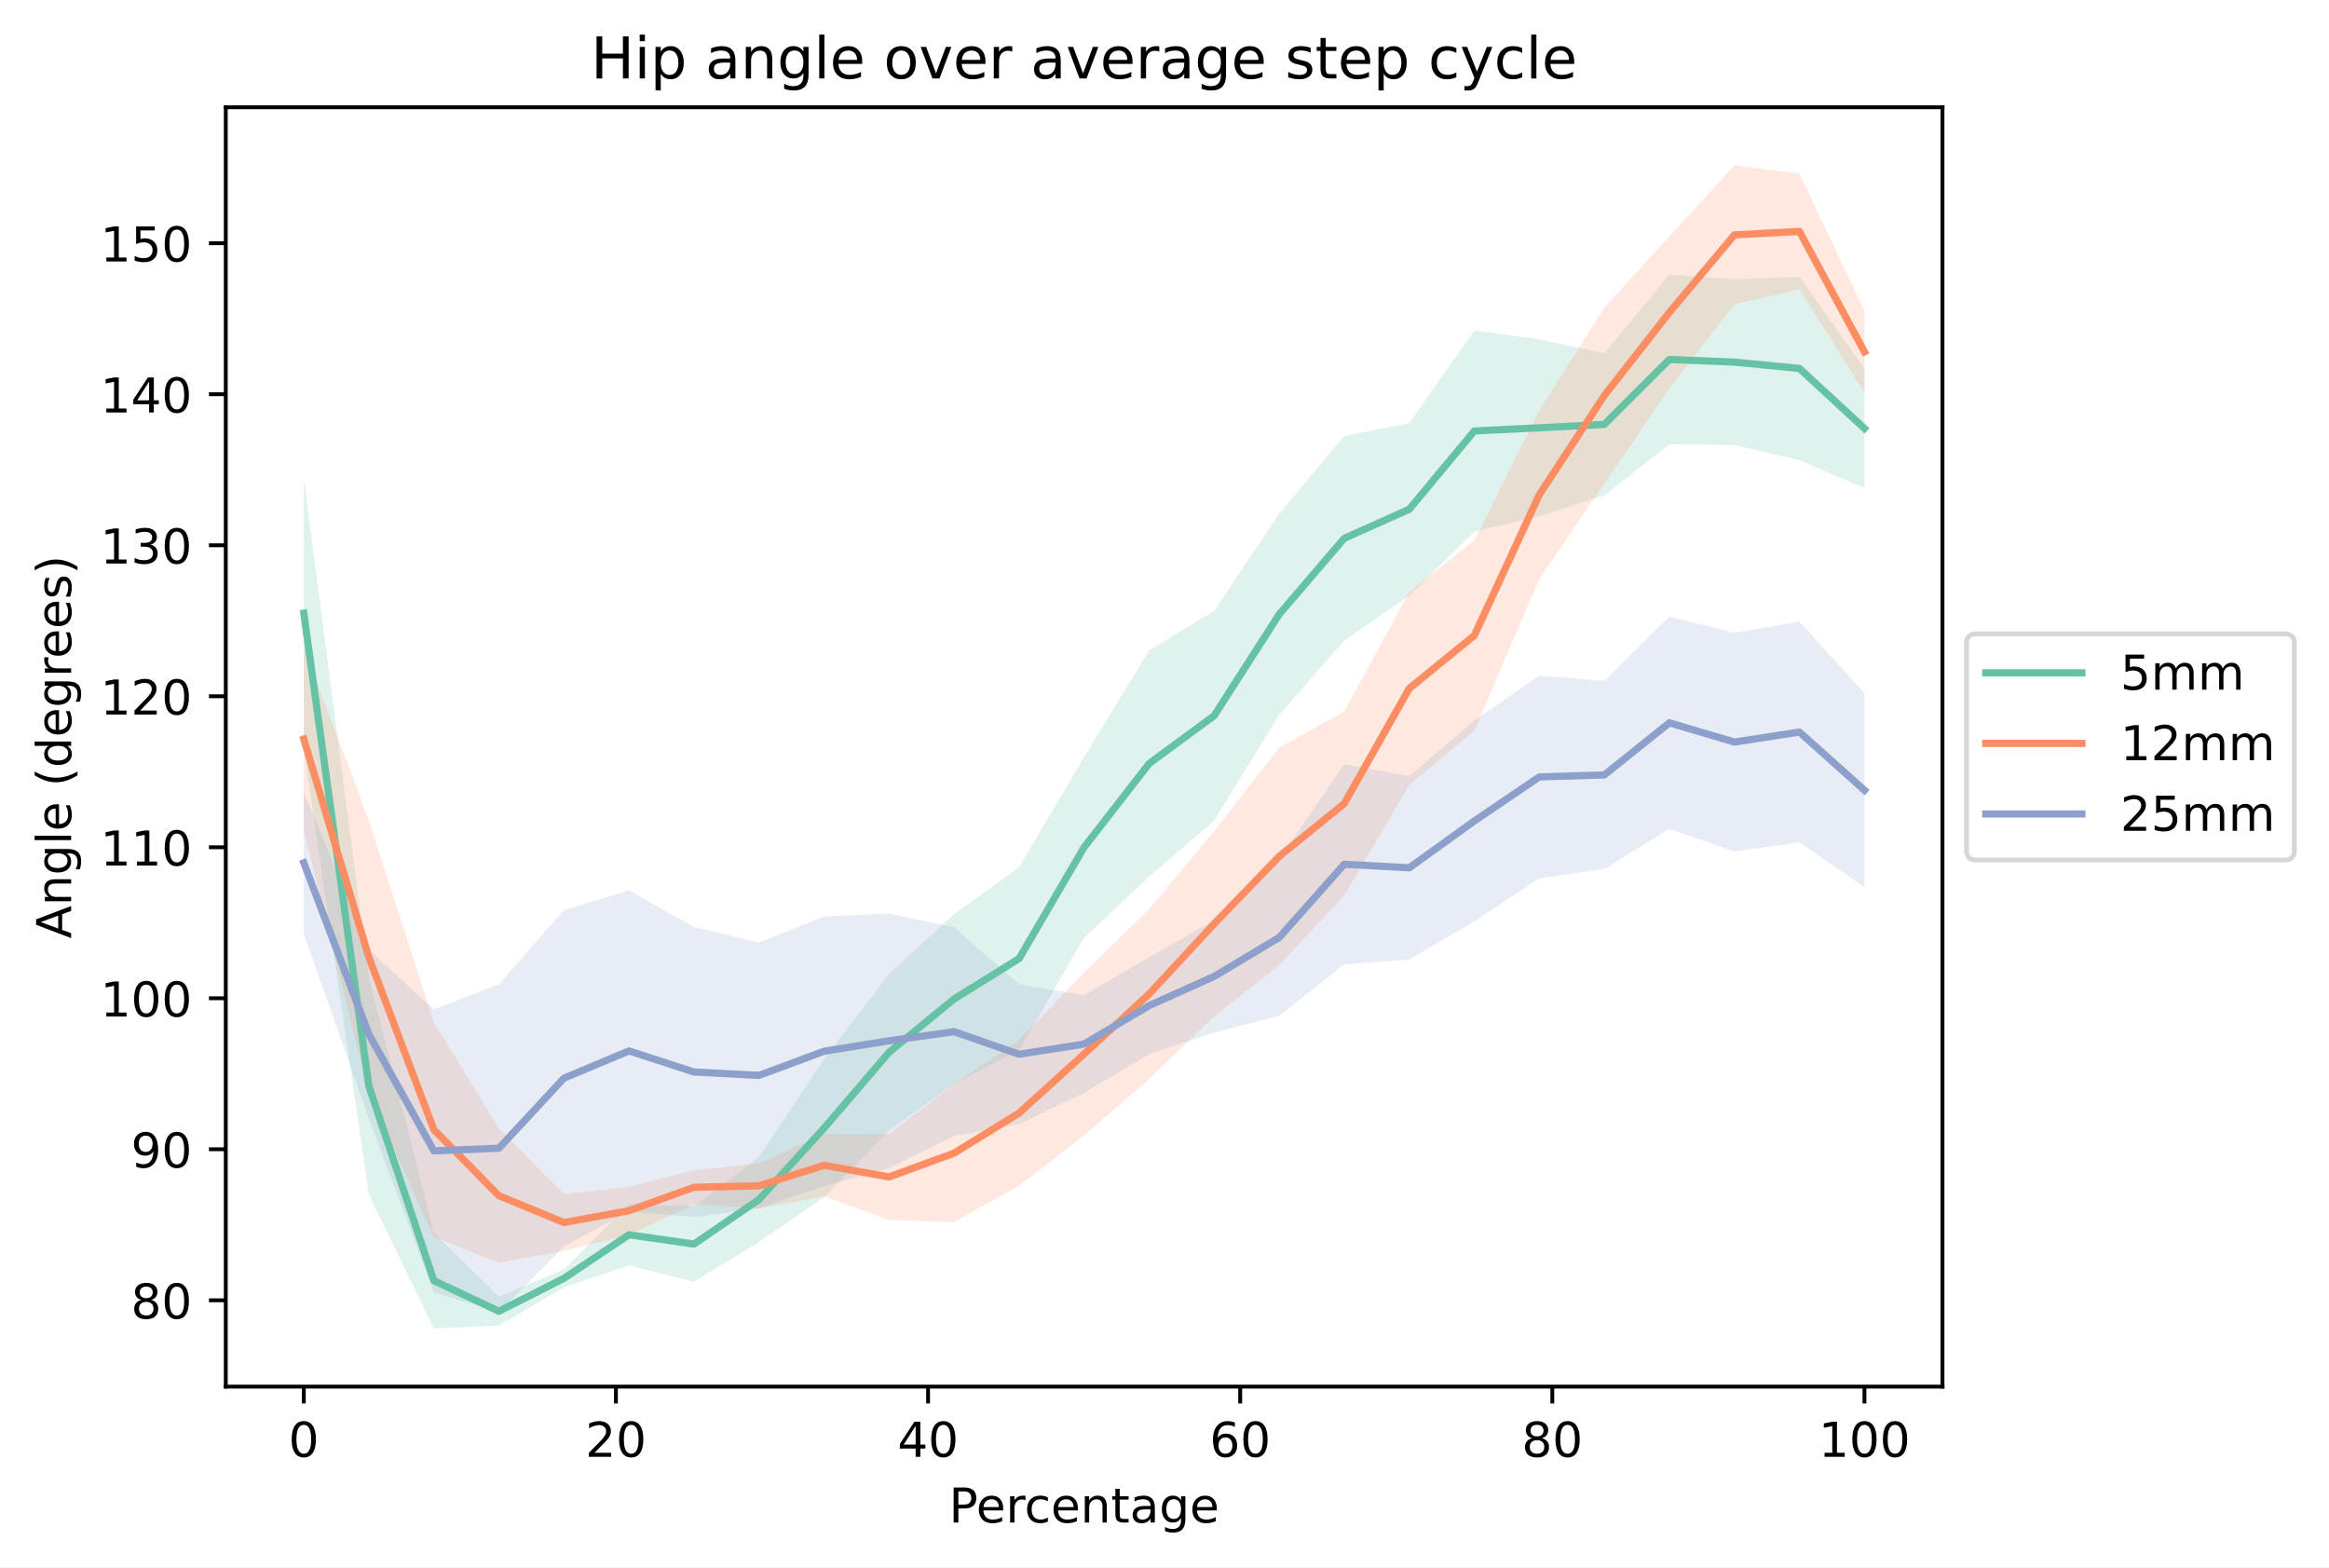
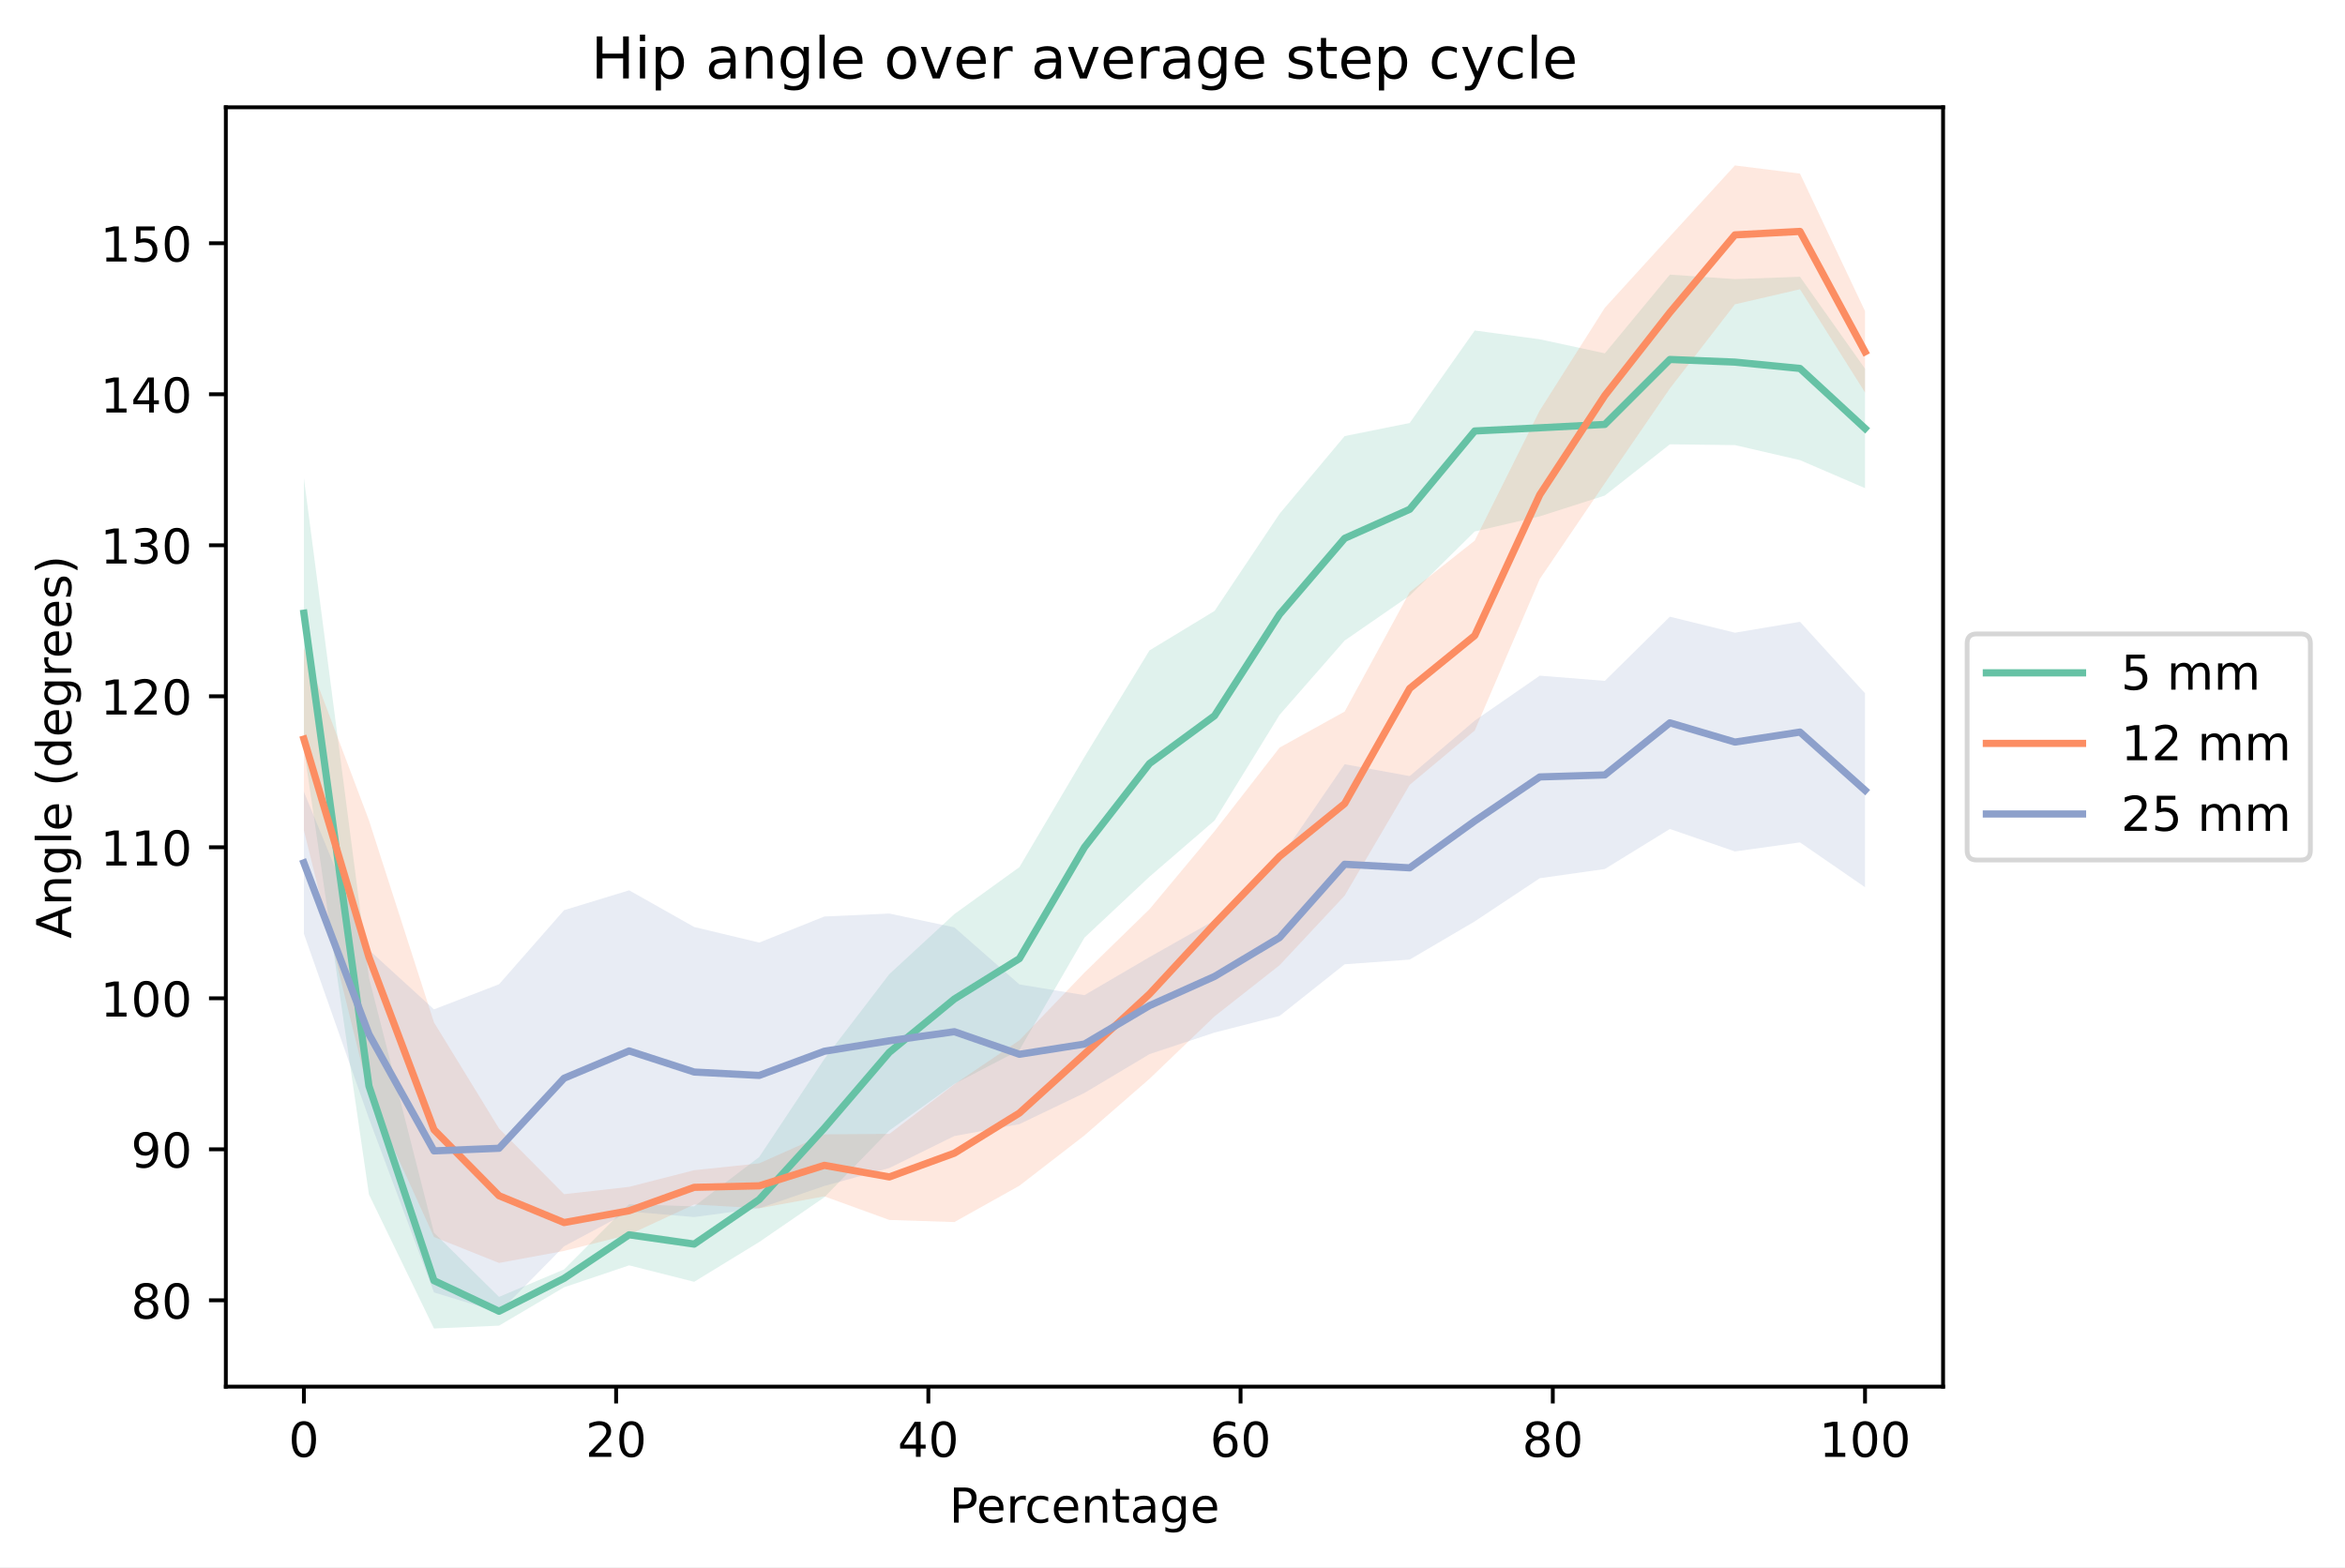
- <svg xmlns="http://www.w3.org/2000/svg" xmlns:xlink="http://www.w3.org/1999/xlink" width="484.492pt" height="325.986pt" viewBox="0 0 484.492 325.986" version="1.1">
+ <svg xmlns="http://www.w3.org/2000/svg" xmlns:xlink="http://www.w3.org/1999/xlink" width="487.67pt" height="325.986pt" viewBox="0 0 487.67 325.986" version="1.1">
  <defs>
    <style type="text/css">*{stroke-linejoin: round; stroke-linecap: butt}</style>
  </defs>
  <g id="figure_1">
    <g id="patch_1">
-       <path d="M 0 325.986  L 484.492 325.986  L 484.492 0  L 0 0  z " style="fill: #ffffff" />
+       <path d="M 0 325.986  L 487.67 325.986  L 487.67 0  L 0 0  z " style="fill: #ffffff" />
    </g>
    <g id="axes_1">
      <g id="patch_2">
        <path d="M 46.966 288.43  L 404.086 288.43  L 404.086 22.318  L 46.966 22.318  z " style="fill: #ffffff" />
      </g>
      <g id="FillBetweenPolyCollection_1">
-         <path d="M 63.198 99.421  L 63.198 155.676  L 76.726 248.444  L 90.253 276.334  L 103.78 275.742  L 117.307 267.766  L 130.835 263.202  L 144.362 266.622  L 157.889 258.345  L 171.417 249.048  L 184.944 235.157  L 198.471 225.46  L 211.998 218.426  L 225.526 195.038  L 239.053 182.361  L 252.58 170.672  L 266.107 148.689  L 279.635 133.24  L 293.162 123.895  L 306.689 110.551  L 320.217 107.398  L 333.744 103.074  L 347.271 92.418  L 360.798 92.585  L 374.326 95.709  L 387.853 101.537  L 387.853 76.696  L 387.853 76.696  L 374.326 57.571  L 360.798 58.057  L 347.271 57.124  L 333.744 73.494  L 320.217 70.575  L 306.689 68.743  L 293.162 87.981  L 279.635 90.713  L 266.107 106.857  L 252.58 127.076  L 239.053 135.287  L 225.526 157.446  L 211.998 180.369  L 198.471 190.136  L 184.944 202.626  L 171.417 220.294  L 157.889 240.663  L 144.362 250.935  L 130.835 250.489  L 117.307 264.046  L 103.78 269.758  L 90.253 256.423  L 76.726 203.333  L 63.198 99.421  z " clip-path="url(#pa1814b7a71)" style="fill: #66c2a5; fill-opacity: 0.2" />
+         <path d="M 63.198 99.421  L 63.198 155.676  L 76.726 248.444  L 90.253 276.334  L 103.78 275.742  L 117.307 267.766  L 130.835 263.202  L 144.362 266.622  L 157.889 258.345  L 171.417 249.048  L 184.944 235.157  L 198.471 225.46  L 211.998 218.426  L 225.526 195.038  L 239.053 182.361  L 252.58 170.672  L 266.107 148.689  L 279.635 133.24  L 293.162 123.895  L 306.689 110.551  L 320.217 107.398  L 333.744 103.074  L 347.271 92.418  L 360.798 92.585  L 374.326 95.709  L 387.853 101.537  L 387.853 76.696  L 387.853 76.696  L 374.326 57.571  L 360.798 58.057  L 347.271 57.124  L 333.744 73.494  L 320.217 70.575  L 306.689 68.743  L 293.162 87.981  L 279.635 90.713  L 266.107 106.857  L 252.58 127.076  L 239.053 135.287  L 225.526 157.446  L 211.998 180.369  L 198.471 190.136  L 184.944 202.626  L 171.417 220.294  L 157.889 240.663  L 144.362 250.935  L 130.835 250.489  L 117.307 264.046  L 103.78 269.758  L 90.253 256.423  L 76.726 203.333  L 63.198 99.421  z " clip-path="url(#pdae4125c49)" style="fill: #66c2a5; fill-opacity: 0.2" />
      </g>
      <g id="FillBetweenPolyCollection_2">
-         <path d="M 63.198 134.754  L 63.198 172.711  L 76.726 227.555  L 90.253 257.296  L 103.78 262.696  L 117.307 260.2  L 130.835 256.807  L 144.362 250.54  L 157.889 251.328  L 171.417 248.843  L 184.944 253.758  L 198.471 254.197  L 211.998 246.635  L 225.526 236.176  L 239.053 224.4  L 252.58 211.408  L 266.107 200.766  L 279.635 186.303  L 293.162 163.253  L 306.689 151.952  L 320.217 120.432  L 333.744 100.509  L 347.271 80.802  L 360.798 63.297  L 374.326 60.168  L 387.853 81.632  L 387.853 64.715  L 387.853 64.715  L 374.326 36.108  L 360.798 34.414  L 347.271 49.182  L 333.744 64.023  L 320.217 85.385  L 306.689 112.445  L 293.162 123.156  L 279.635 148.008  L 266.107 155.505  L 252.58 172.896  L 239.053 189.117  L 225.526 202.304  L 211.998 216.396  L 198.471 225.543  L 184.944 235.865  L 171.417 235.954  L 157.889 241.99  L 144.362 243.405  L 130.835 246.873  L 117.307 248.397  L 103.78 234.737  L 90.253 212.669  L 76.726 170.63  L 63.198 134.754  z " clip-path="url(#pa1814b7a71)" style="fill: #fc8d62; fill-opacity: 0.2" />
+         <path d="M 63.198 134.754  L 63.198 172.711  L 76.726 227.555  L 90.253 257.296  L 103.78 262.696  L 117.307 260.2  L 130.835 256.807  L 144.362 250.54  L 157.889 251.328  L 171.417 248.843  L 184.944 253.758  L 198.471 254.197  L 211.998 246.635  L 225.526 236.176  L 239.053 224.4  L 252.58 211.408  L 266.107 200.766  L 279.635 186.303  L 293.162 163.253  L 306.689 151.952  L 320.217 120.432  L 333.744 100.509  L 347.271 80.802  L 360.798 63.297  L 374.326 60.168  L 387.853 81.632  L 387.853 64.715  L 387.853 64.715  L 374.326 36.108  L 360.798 34.414  L 347.271 49.182  L 333.744 64.023  L 320.217 85.385  L 306.689 112.445  L 293.162 123.156  L 279.635 148.008  L 266.107 155.505  L 252.58 172.896  L 239.053 189.117  L 225.526 202.304  L 211.998 216.396  L 198.471 225.543  L 184.944 235.865  L 171.417 235.954  L 157.889 241.99  L 144.362 243.405  L 130.835 246.873  L 117.307 248.397  L 103.78 234.737  L 90.253 212.669  L 76.726 170.63  L 63.198 134.754  z " clip-path="url(#pdae4125c49)" style="fill: #fc8d62; fill-opacity: 0.2" />
      </g>
      <g id="FillBetweenPolyCollection_3">
-         <path d="M 63.198 164.705  L 63.198 194.234  L 76.726 232.653  L 90.253 268.832  L 103.78 272.963  L 117.307 259.235  L 130.835 252.004  L 144.362 253.154  L 157.889 251.329  L 171.417 246.695  L 184.944 242.953  L 198.471 236.298  L 211.998 233.825  L 225.526 227.338  L 239.053 219.265  L 252.58 214.777  L 266.107 211.32  L 279.635 200.576  L 293.162 199.597  L 306.689 191.655  L 320.217 182.674  L 333.744 180.758  L 347.271 172.432  L 360.798 177.107  L 374.326 175.222  L 387.853 184.546  L 387.853 144.203  L 387.853 144.203  L 374.326 129.333  L 360.798 131.606  L 347.271 128.276  L 333.744 141.626  L 320.217 140.542  L 306.689 149.897  L 293.162 161.433  L 279.635 158.965  L 266.107 178.706  L 252.58 191.43  L 239.053 199.081  L 225.526 207.002  L 211.998 204.771  L 198.471 192.9  L 184.944 190.022  L 171.417 190.643  L 157.889 196.059  L 144.362 192.821  L 130.835 185.192  L 117.307 189.322  L 103.78 204.734  L 90.253 209.954  L 76.726 197.604  L 63.198 164.705  z " clip-path="url(#pa1814b7a71)" style="fill: #8da0cb; fill-opacity: 0.2" />
+         <path d="M 63.198 164.705  L 63.198 194.234  L 76.726 232.653  L 90.253 268.832  L 103.78 272.963  L 117.307 259.235  L 130.835 252.004  L 144.362 253.154  L 157.889 251.329  L 171.417 246.695  L 184.944 242.953  L 198.471 236.298  L 211.998 233.825  L 225.526 227.338  L 239.053 219.265  L 252.58 214.777  L 266.107 211.32  L 279.635 200.576  L 293.162 199.597  L 306.689 191.655  L 320.217 182.674  L 333.744 180.758  L 347.271 172.432  L 360.798 177.107  L 374.326 175.222  L 387.853 184.546  L 387.853 144.203  L 387.853 144.203  L 374.326 129.333  L 360.798 131.606  L 347.271 128.276  L 333.744 141.626  L 320.217 140.542  L 306.689 149.897  L 293.162 161.433  L 279.635 158.965  L 266.107 178.706  L 252.58 191.43  L 239.053 199.081  L 225.526 207.002  L 211.998 204.771  L 198.471 192.9  L 184.944 190.022  L 171.417 190.643  L 157.889 196.059  L 144.362 192.821  L 130.835 185.192  L 117.307 189.322  L 103.78 204.734  L 90.253 209.954  L 76.726 197.604  L 63.198 164.705  z " clip-path="url(#pdae4125c49)" style="fill: #8da0cb; fill-opacity: 0.2" />
      </g>
      <g id="matplotlib.axis_1">
        <g id="xtick_1">
          <g id="line2d_1">
            <defs>
-               <path id="mfe87f7dca5" d="M 0 0  L 0 3.5  " style="stroke: #000000; stroke-width: 0.8" />
+               <path id="m19ced58f0c" d="M 0 0  L 0 3.5  " style="stroke: #000000; stroke-width: 0.8" />
            </defs>
            <g>
-               <use xlink:href="#mfe87f7dca5" x="63.198" y="288.43" style="stroke: #000000; stroke-width: 0.8" />
+               <use xlink:href="#m19ced58f0c" x="63.198" y="288.43" style="stroke: #000000; stroke-width: 0.8" />
            </g>
          </g>
          <g id="text_1">
            <g transform="translate(60.0171 303.0286) scale(0.1 -0.1)">
              <defs>
                <path id="DejaVuSans-30" d="M 2034 4250  Q 1547 4250 1301 3770  Q 1056 3291 1056 2328  Q 1056 1369 1301 889  Q 1547 409 2034 409  Q 2525 409 2770 889  Q 3016 1369 3016 2328  Q 3016 3291 2770 3770  Q 2525 4250 2034 4250  z M 2034 4750  Q 2819 4750 3233 4129  Q 3647 3509 3647 2328  Q 3647 1150 3233 529  Q 2819 -91 2034 -91  Q 1250 -91 836 529  Q 422 1150 422 2328  Q 422 3509 836 4129  Q 1250 4750 2034 4750  z " transform="scale(0.015625)" />
              </defs>
              <use xlink:href="#DejaVuSans-30" />
            </g>
          </g>
        </g>
        <g id="xtick_2">
          <g id="line2d_2">
            <g>
-               <use xlink:href="#mfe87f7dca5" x="128.129" y="288.43" style="stroke: #000000; stroke-width: 0.8" />
+               <use xlink:href="#m19ced58f0c" x="128.129" y="288.43" style="stroke: #000000; stroke-width: 0.8" />
            </g>
          </g>
          <g id="text_2">
            <g transform="translate(121.7668 303.0286) scale(0.1 -0.1)">
              <defs>
                <path id="DejaVuSans-32" d="M 1228 531  L 3431 531  L 3431 0  L 469 0  L 469 531  Q 828 903 1448 1529  Q 2069 2156 2228 2338  Q 2531 2678 2651 2914  Q 2772 3150 2772 3378  Q 2772 3750 2511 3984  Q 2250 4219 1831 4219  Q 1534 4219 1204 4116  Q 875 4013 500 3803  L 500 4441  Q 881 4594 1212 4672  Q 1544 4750 1819 4750  Q 2544 4750 2975 4387  Q 3406 4025 3406 3419  Q 3406 3131 3298 2873  Q 3191 2616 2906 2266  Q 2828 2175 2409 1742  Q 1991 1309 1228 531  z " transform="scale(0.015625)" />
              </defs>
              <use xlink:href="#DejaVuSans-32" />
              <use xlink:href="#DejaVuSans-30" transform="translate(63.62305 0)" />
            </g>
          </g>
        </g>
        <g id="xtick_3">
          <g id="line2d_3">
            <g>
-               <use xlink:href="#mfe87f7dca5" x="193.06" y="288.43" style="stroke: #000000; stroke-width: 0.8" />
+               <use xlink:href="#m19ced58f0c" x="193.06" y="288.43" style="stroke: #000000; stroke-width: 0.8" />
            </g>
          </g>
          <g id="text_3">
            <g transform="translate(186.6977 303.0286) scale(0.1 -0.1)">
              <defs>
                <path id="DejaVuSans-34" d="M 2419 4116  L 825 1625  L 2419 1625  L 2419 4116  z M 2253 4666  L 3047 4666  L 3047 1625  L 3713 1625  L 3713 1100  L 3047 1100  L 3047 0  L 2419 0  L 2419 1100  L 313 1100  L 313 1709  L 2253 4666  z " transform="scale(0.015625)" />
              </defs>
              <use xlink:href="#DejaVuSans-34" />
              <use xlink:href="#DejaVuSans-30" transform="translate(63.62305 0)" />
            </g>
          </g>
        </g>
        <g id="xtick_4">
          <g id="line2d_4">
            <g>
-               <use xlink:href="#mfe87f7dca5" x="257.991" y="288.43" style="stroke: #000000; stroke-width: 0.8" />
+               <use xlink:href="#m19ced58f0c" x="257.991" y="288.43" style="stroke: #000000; stroke-width: 0.8" />
            </g>
          </g>
          <g id="text_4">
            <g transform="translate(251.6286 303.0286) scale(0.1 -0.1)">
              <defs>
                <path id="DejaVuSans-36" d="M 2113 2584  Q 1688 2584 1439 2293  Q 1191 2003 1191 1497  Q 1191 994 1439 701  Q 1688 409 2113 409  Q 2538 409 2786 701  Q 3034 994 3034 1497  Q 3034 2003 2786 2293  Q 2538 2584 2113 2584  z M 3366 4563  L 3366 3988  Q 3128 4100 2886 4159  Q 2644 4219 2406 4219  Q 1781 4219 1451 3797  Q 1122 3375 1075 2522  Q 1259 2794 1537 2939  Q 1816 3084 2150 3084  Q 2853 3084 3261 2657  Q 3669 2231 3669 1497  Q 3669 778 3244 343  Q 2819 -91 2113 -91  Q 1303 -91 875 529  Q 447 1150 447 2328  Q 447 3434 972 4092  Q 1497 4750 2381 4750  Q 2619 4750 2861 4703  Q 3103 4656 3366 4563  z " transform="scale(0.015625)" />
              </defs>
              <use xlink:href="#DejaVuSans-36" />
              <use xlink:href="#DejaVuSans-30" transform="translate(63.62305 0)" />
            </g>
          </g>
        </g>
        <g id="xtick_5">
          <g id="line2d_5">
            <g>
-               <use xlink:href="#mfe87f7dca5" x="322.922" y="288.43" style="stroke: #000000; stroke-width: 0.8" />
+               <use xlink:href="#m19ced58f0c" x="322.922" y="288.43" style="stroke: #000000; stroke-width: 0.8" />
            </g>
          </g>
          <g id="text_5">
            <g transform="translate(316.5595 303.0286) scale(0.1 -0.1)">
              <defs>
                <path id="DejaVuSans-38" d="M 2034 2216  Q 1584 2216 1326 1975  Q 1069 1734 1069 1313  Q 1069 891 1326 650  Q 1584 409 2034 409  Q 2484 409 2743 651  Q 3003 894 3003 1313  Q 3003 1734 2745 1975  Q 2488 2216 2034 2216  z M 1403 2484  Q 997 2584 770 2862  Q 544 3141 544 3541  Q 544 4100 942 4425  Q 1341 4750 2034 4750  Q 2731 4750 3128 4425  Q 3525 4100 3525 3541  Q 3525 3141 3298 2862  Q 3072 2584 2669 2484  Q 3125 2378 3379 2068  Q 3634 1759 3634 1313  Q 3634 634 3220 271  Q 2806 -91 2034 -91  Q 1263 -91 848 271  Q 434 634 434 1313  Q 434 1759 690 2068  Q 947 2378 1403 2484  z M 1172 3481  Q 1172 3119 1398 2916  Q 1625 2713 2034 2713  Q 2441 2713 2670 2916  Q 2900 3119 2900 3481  Q 2900 3844 2670 4047  Q 2441 4250 2034 4250  Q 1625 4250 1398 4047  Q 1172 3844 1172 3481  z " transform="scale(0.015625)" />
              </defs>
              <use xlink:href="#DejaVuSans-38" />
              <use xlink:href="#DejaVuSans-30" transform="translate(63.62305 0)" />
            </g>
          </g>
        </g>
        <g id="xtick_6">
          <g id="line2d_6">
            <g>
-               <use xlink:href="#mfe87f7dca5" x="387.853" y="288.43" style="stroke: #000000; stroke-width: 0.8" />
+               <use xlink:href="#m19ced58f0c" x="387.853" y="288.43" style="stroke: #000000; stroke-width: 0.8" />
            </g>
          </g>
          <g id="text_6">
            <g transform="translate(378.3091 303.0286) scale(0.1 -0.1)">
              <defs>
                <path id="DejaVuSans-31" d="M 794 531  L 1825 531  L 1825 4091  L 703 3866  L 703 4441  L 1819 4666  L 2450 4666  L 2450 531  L 3481 531  L 3481 0  L 794 0  L 794 531  z " transform="scale(0.015625)" />
              </defs>
              <use xlink:href="#DejaVuSans-31" />
              <use xlink:href="#DejaVuSans-30" transform="translate(63.62305 0)" />
              <use xlink:href="#DejaVuSans-30" transform="translate(127.2461 0)" />
            </g>
          </g>
        </g>
        <g id="text_7">
          <g transform="translate(197.403 316.7067) scale(0.1 -0.1)">
            <defs>
              <path id="DejaVuSans-50" d="M 1259 4147  L 1259 2394  L 2053 2394  Q 2494 2394 2734 2622  Q 2975 2850 2975 3272  Q 2975 3691 2734 3919  Q 2494 4147 2053 4147  L 1259 4147  z M 628 4666  L 2053 4666  Q 2838 4666 3239 4311  Q 3641 3956 3641 3272  Q 3641 2581 3239 2228  Q 2838 1875 2053 1875  L 1259 1875  L 1259 0  L 628 0  L 628 4666  z " transform="scale(0.015625)" />
              <path id="DejaVuSans-65" d="M 3597 1894  L 3597 1613  L 953 1613  Q 991 1019 1311 708  Q 1631 397 2203 397  Q 2534 397 2845 478  Q 3156 559 3463 722  L 3463 178  Q 3153 47 2828 -22  Q 2503 -91 2169 -91  Q 1331 -91 842 396  Q 353 884 353 1716  Q 353 2575 817 3079  Q 1281 3584 2069 3584  Q 2775 3584 3186 3129  Q 3597 2675 3597 1894  z M 3022 2063  Q 3016 2534 2758 2815  Q 2500 3097 2075 3097  Q 1594 3097 1305 2825  Q 1016 2553 972 2059  L 3022 2063  z " transform="scale(0.015625)" />
              <path id="DejaVuSans-72" d="M 2631 2963  Q 2534 3019 2420 3045  Q 2306 3072 2169 3072  Q 1681 3072 1420 2755  Q 1159 2438 1159 1844  L 1159 0  L 581 0  L 581 3500  L 1159 3500  L 1159 2956  Q 1341 3275 1631 3429  Q 1922 3584 2338 3584  Q 2397 3584 2469 3576  Q 2541 3569 2628 3553  L 2631 2963  z " transform="scale(0.015625)" />
              <path id="DejaVuSans-63" d="M 3122 3366  L 3122 2828  Q 2878 2963 2633 3030  Q 2388 3097 2138 3097  Q 1578 3097 1268 2742  Q 959 2388 959 1747  Q 959 1106 1268 751  Q 1578 397 2138 397  Q 2388 397 2633 464  Q 2878 531 3122 666  L 3122 134  Q 2881 22 2623 -34  Q 2366 -91 2075 -91  Q 1284 -91 818 406  Q 353 903 353 1747  Q 353 2603 823 3093  Q 1294 3584 2113 3584  Q 2378 3584 2631 3529  Q 2884 3475 3122 3366  z " transform="scale(0.015625)" />
              <path id="DejaVuSans-6e" d="M 3513 2113  L 3513 0  L 2938 0  L 2938 2094  Q 2938 2591 2744 2837  Q 2550 3084 2163 3084  Q 1697 3084 1428 2787  Q 1159 2491 1159 1978  L 1159 0  L 581 0  L 581 3500  L 1159 3500  L 1159 2956  Q 1366 3272 1645 3428  Q 1925 3584 2291 3584  Q 2894 3584 3203 3211  Q 3513 2838 3513 2113  z " transform="scale(0.015625)" />
              <path id="DejaVuSans-74" d="M 1172 4494  L 1172 3500  L 2356 3500  L 2356 3053  L 1172 3053  L 1172 1153  Q 1172 725 1289 603  Q 1406 481 1766 481  L 2356 481  L 2356 0  L 1766 0  Q 1100 0 847 248  Q 594 497 594 1153  L 594 3053  L 172 3053  L 172 3500  L 594 3500  L 594 4494  L 1172 4494  z " transform="scale(0.015625)" />
              <path id="DejaVuSans-61" d="M 2194 1759  Q 1497 1759 1228 1600  Q 959 1441 959 1056  Q 959 750 1161 570  Q 1363 391 1709 391  Q 2188 391 2477 730  Q 2766 1069 2766 1631  L 2766 1759  L 2194 1759  z M 3341 1997  L 3341 0  L 2766 0  L 2766 531  Q 2569 213 2275 61  Q 1981 -91 1556 -91  Q 1019 -91 701 211  Q 384 513 384 1019  Q 384 1609 779 1909  Q 1175 2209 1959 2209  L 2766 2209  L 2766 2266  Q 2766 2663 2505 2880  Q 2244 3097 1772 3097  Q 1472 3097 1187 3025  Q 903 2953 641 2809  L 641 3341  Q 956 3463 1253 3523  Q 1550 3584 1831 3584  Q 2591 3584 2966 3190  Q 3341 2797 3341 1997  z " transform="scale(0.015625)" />
              <path id="DejaVuSans-67" d="M 2906 1791  Q 2906 2416 2648 2759  Q 2391 3103 1925 3103  Q 1463 3103 1205 2759  Q 947 2416 947 1791  Q 947 1169 1205 825  Q 1463 481 1925 481  Q 2391 481 2648 825  Q 2906 1169 2906 1791  z M 3481 434  Q 3481 -459 3084 -895  Q 2688 -1331 1869 -1331  Q 1566 -1331 1297 -1286  Q 1028 -1241 775 -1147  L 775 -588  Q 1028 -725 1275 -790  Q 1522 -856 1778 -856  Q 2344 -856 2625 -561  Q 2906 -266 2906 331  L 2906 616  Q 2728 306 2450 153  Q 2172 0 1784 0  Q 1141 0 747 490  Q 353 981 353 1791  Q 353 2603 747 3093  Q 1141 3584 1784 3584  Q 2172 3584 2450 3431  Q 2728 3278 2906 2969  L 2906 3500  L 3481 3500  L 3481 434  z " transform="scale(0.015625)" />
            </defs>
            <use xlink:href="#DejaVuSans-50" />
            <use xlink:href="#DejaVuSans-65" transform="translate(56.67773 0)" />
            <use xlink:href="#DejaVuSans-72" transform="translate(118.2012 0)" />
            <use xlink:href="#DejaVuSans-63" transform="translate(157.0645 0)" />
            <use xlink:href="#DejaVuSans-65" transform="translate(212.0449 0)" />
            <use xlink:href="#DejaVuSans-6e" transform="translate(273.5684 0)" />
            <use xlink:href="#DejaVuSans-74" transform="translate(336.9473 0)" />
            <use xlink:href="#DejaVuSans-61" transform="translate(376.1562 0)" />
            <use xlink:href="#DejaVuSans-67" transform="translate(437.4355 0)" />
            <use xlink:href="#DejaVuSans-65" transform="translate(500.9121 0)" />
          </g>
        </g>
      </g>
      <g id="matplotlib.axis_2">
        <g id="ytick_1">
          <g id="line2d_7">
            <defs>
-               <path id="m149a4b45eb" d="M 0 0  L -3.5 0  " style="stroke: #000000; stroke-width: 0.8" />
+               <path id="m15fb3ca1e0" d="M 0 0  L -3.5 0  " style="stroke: #000000; stroke-width: 0.8" />
            </defs>
            <g>
-               <use xlink:href="#m149a4b45eb" x="46.966" y="270.471" style="stroke: #000000; stroke-width: 0.8" />
+               <use xlink:href="#m15fb3ca1e0" x="46.966" y="270.471" style="stroke: #000000; stroke-width: 0.8" />
            </g>
          </g>
          <g id="text_8">
            <g transform="translate(27.24063 274.2702) scale(0.1 -0.1)">
              <use xlink:href="#DejaVuSans-38" />
              <use xlink:href="#DejaVuSans-30" transform="translate(63.62305 0)" />
            </g>
          </g>
        </g>
        <g id="ytick_2">
          <g id="line2d_8">
            <g>
-               <use xlink:href="#m149a4b45eb" x="46.966" y="239.06" style="stroke: #000000; stroke-width: 0.8" />
+               <use xlink:href="#m15fb3ca1e0" x="46.966" y="239.06" style="stroke: #000000; stroke-width: 0.8" />
            </g>
          </g>
          <g id="text_9">
            <g transform="translate(27.24063 242.8595) scale(0.1 -0.1)">
              <defs>
                <path id="DejaVuSans-39" d="M 703 97  L 703 672  Q 941 559 1184 500  Q 1428 441 1663 441  Q 2288 441 2617 861  Q 2947 1281 2994 2138  Q 2813 1869 2534 1725  Q 2256 1581 1919 1581  Q 1219 1581 811 2004  Q 403 2428 403 3163  Q 403 3881 828 4315  Q 1253 4750 1959 4750  Q 2769 4750 3195 4129  Q 3622 3509 3622 2328  Q 3622 1225 3098 567  Q 2575 -91 1691 -91  Q 1453 -91 1209 -44  Q 966 3 703 97  z M 1959 2075  Q 2384 2075 2632 2365  Q 2881 2656 2881 3163  Q 2881 3666 2632 3958  Q 2384 4250 1959 4250  Q 1534 4250 1286 3958  Q 1038 3666 1038 3163  Q 1038 2656 1286 2365  Q 1534 2075 1959 2075  z " transform="scale(0.015625)" />
              </defs>
              <use xlink:href="#DejaVuSans-39" />
              <use xlink:href="#DejaVuSans-30" transform="translate(63.62305 0)" />
            </g>
          </g>
        </g>
        <g id="ytick_3">
          <g id="line2d_9">
            <g>
-               <use xlink:href="#m149a4b45eb" x="46.966" y="207.65" style="stroke: #000000; stroke-width: 0.8" />
+               <use xlink:href="#m15fb3ca1e0" x="46.966" y="207.65" style="stroke: #000000; stroke-width: 0.8" />
            </g>
          </g>
          <g id="text_10">
            <g transform="translate(20.87813 211.4489) scale(0.1 -0.1)">
              <use xlink:href="#DejaVuSans-31" />
              <use xlink:href="#DejaVuSans-30" transform="translate(63.62305 0)" />
              <use xlink:href="#DejaVuSans-30" transform="translate(127.2461 0)" />
            </g>
          </g>
        </g>
        <g id="ytick_4">
          <g id="line2d_10">
            <g>
-               <use xlink:href="#m149a4b45eb" x="46.966" y="176.239" style="stroke: #000000; stroke-width: 0.8" />
+               <use xlink:href="#m15fb3ca1e0" x="46.966" y="176.239" style="stroke: #000000; stroke-width: 0.8" />
            </g>
          </g>
          <g id="text_11">
            <g transform="translate(20.87813 180.0382) scale(0.1 -0.1)">
              <use xlink:href="#DejaVuSans-31" />
              <use xlink:href="#DejaVuSans-31" transform="translate(63.62305 0)" />
              <use xlink:href="#DejaVuSans-30" transform="translate(127.2461 0)" />
            </g>
          </g>
        </g>
        <g id="ytick_5">
          <g id="line2d_11">
            <g>
-               <use xlink:href="#m149a4b45eb" x="46.966" y="144.828" style="stroke: #000000; stroke-width: 0.8" />
+               <use xlink:href="#m15fb3ca1e0" x="46.966" y="144.828" style="stroke: #000000; stroke-width: 0.8" />
            </g>
          </g>
          <g id="text_12">
            <g transform="translate(20.87813 148.6275) scale(0.1 -0.1)">
              <use xlink:href="#DejaVuSans-31" />
              <use xlink:href="#DejaVuSans-32" transform="translate(63.62305 0)" />
              <use xlink:href="#DejaVuSans-30" transform="translate(127.2461 0)" />
            </g>
          </g>
        </g>
        <g id="ytick_6">
          <g id="line2d_12">
            <g>
-               <use xlink:href="#m149a4b45eb" x="46.966" y="113.418" style="stroke: #000000; stroke-width: 0.8" />
+               <use xlink:href="#m15fb3ca1e0" x="46.966" y="113.418" style="stroke: #000000; stroke-width: 0.8" />
            </g>
          </g>
          <g id="text_13">
            <g transform="translate(20.87813 117.2169) scale(0.1 -0.1)">
              <defs>
                <path id="DejaVuSans-33" d="M 2597 2516  Q 3050 2419 3304 2112  Q 3559 1806 3559 1356  Q 3559 666 3084 287  Q 2609 -91 1734 -91  Q 1441 -91 1130 -33  Q 819 25 488 141  L 488 750  Q 750 597 1062 519  Q 1375 441 1716 441  Q 2309 441 2620 675  Q 2931 909 2931 1356  Q 2931 1769 2642 2001  Q 2353 2234 1838 2234  L 1294 2234  L 1294 2753  L 1863 2753  Q 2328 2753 2575 2939  Q 2822 3125 2822 3475  Q 2822 3834 2567 4026  Q 2313 4219 1838 4219  Q 1578 4219 1281 4162  Q 984 4106 628 3988  L 628 4550  Q 988 4650 1302 4700  Q 1616 4750 1894 4750  Q 2613 4750 3031 4423  Q 3450 4097 3450 3541  Q 3450 3153 3228 2886  Q 3006 2619 2597 2516  z " transform="scale(0.015625)" />
              </defs>
              <use xlink:href="#DejaVuSans-31" />
              <use xlink:href="#DejaVuSans-33" transform="translate(63.62305 0)" />
              <use xlink:href="#DejaVuSans-30" transform="translate(127.2461 0)" />
            </g>
          </g>
        </g>
        <g id="ytick_7">
          <g id="line2d_13">
            <g>
-               <use xlink:href="#m149a4b45eb" x="46.966" y="82.007" style="stroke: #000000; stroke-width: 0.8" />
+               <use xlink:href="#m15fb3ca1e0" x="46.966" y="82.007" style="stroke: #000000; stroke-width: 0.8" />
            </g>
          </g>
          <g id="text_14">
            <g transform="translate(20.87813 85.80619) scale(0.1 -0.1)">
              <use xlink:href="#DejaVuSans-31" />
              <use xlink:href="#DejaVuSans-34" transform="translate(63.62305 0)" />
              <use xlink:href="#DejaVuSans-30" transform="translate(127.2461 0)" />
            </g>
          </g>
        </g>
        <g id="ytick_8">
          <g id="line2d_14">
            <g>
-               <use xlink:href="#m149a4b45eb" x="46.966" y="50.596" style="stroke: #000000; stroke-width: 0.8" />
+               <use xlink:href="#m15fb3ca1e0" x="46.966" y="50.596" style="stroke: #000000; stroke-width: 0.8" />
            </g>
          </g>
          <g id="text_15">
            <g transform="translate(20.87813 54.39552) scale(0.1 -0.1)">
              <defs>
                <path id="DejaVuSans-35" d="M 691 4666  L 3169 4666  L 3169 4134  L 1269 4134  L 1269 2991  Q 1406 3038 1543 3061  Q 1681 3084 1819 3084  Q 2600 3084 3056 2656  Q 3513 2228 3513 1497  Q 3513 744 3044 326  Q 2575 -91 1722 -91  Q 1428 -91 1123 -41  Q 819 9 494 109  L 494 744  Q 775 591 1075 516  Q 1375 441 1709 441  Q 2250 441 2565 725  Q 2881 1009 2881 1497  Q 2881 1984 2565 2268  Q 2250 2553 1709 2553  Q 1456 2553 1204 2497  Q 953 2441 691 2322  L 691 4666  z " transform="scale(0.015625)" />
              </defs>
              <use xlink:href="#DejaVuSans-31" />
              <use xlink:href="#DejaVuSans-35" transform="translate(63.62305 0)" />
              <use xlink:href="#DejaVuSans-30" transform="translate(127.2461 0)" />
            </g>
          </g>
        </g>
        <g id="text_16">
          <g transform="translate(14.79844 195.2194) rotate(-90) scale(0.1 -0.1)">
            <defs>
              <path id="DejaVuSans-41" d="M 2188 4044  L 1331 1722  L 3047 1722  L 2188 4044  z M 1831 4666  L 2547 4666  L 4325 0  L 3669 0  L 3244 1197  L 1141 1197  L 716 0  L 50 0  L 1831 4666  z " transform="scale(0.015625)" />
              <path id="DejaVuSans-6c" d="M 603 4863  L 1178 4863  L 1178 0  L 603 0  L 603 4863  z " transform="scale(0.015625)" />
              <path id="DejaVuSans-20" transform="scale(0.015625)" />
              <path id="DejaVuSans-28" d="M 1984 4856  Q 1566 4138 1362 3434  Q 1159 2731 1159 2009  Q 1159 1288 1364 580  Q 1569 -128 1984 -844  L 1484 -844  Q 1016 -109 783 600  Q 550 1309 550 2009  Q 550 2706 781 3412  Q 1013 4119 1484 4856  L 1984 4856  z " transform="scale(0.015625)" />
              <path id="DejaVuSans-64" d="M 2906 2969  L 2906 4863  L 3481 4863  L 3481 0  L 2906 0  L 2906 525  Q 2725 213 2448 61  Q 2172 -91 1784 -91  Q 1150 -91 751 415  Q 353 922 353 1747  Q 353 2572 751 3078  Q 1150 3584 1784 3584  Q 2172 3584 2448 3432  Q 2725 3281 2906 2969  z M 947 1747  Q 947 1113 1208 752  Q 1469 391 1925 391  Q 2381 391 2643 752  Q 2906 1113 2906 1747  Q 2906 2381 2643 2742  Q 2381 3103 1925 3103  Q 1469 3103 1208 2742  Q 947 2381 947 1747  z " transform="scale(0.015625)" />
              <path id="DejaVuSans-73" d="M 2834 3397  L 2834 2853  Q 2591 2978 2328 3040  Q 2066 3103 1784 3103  Q 1356 3103 1142 2972  Q 928 2841 928 2578  Q 928 2378 1081 2264  Q 1234 2150 1697 2047  L 1894 2003  Q 2506 1872 2764 1633  Q 3022 1394 3022 966  Q 3022 478 2636 193  Q 2250 -91 1575 -91  Q 1294 -91 989 -36  Q 684 19 347 128  L 347 722  Q 666 556 975 473  Q 1284 391 1588 391  Q 1994 391 2212 530  Q 2431 669 2431 922  Q 2431 1156 2273 1281  Q 2116 1406 1581 1522  L 1381 1569  Q 847 1681 609 1914  Q 372 2147 372 2553  Q 372 3047 722 3315  Q 1072 3584 1716 3584  Q 2034 3584 2315 3537  Q 2597 3491 2834 3397  z " transform="scale(0.015625)" />
              <path id="DejaVuSans-29" d="M 513 4856  L 1013 4856  Q 1481 4119 1714 3412  Q 1947 2706 1947 2009  Q 1947 1309 1714 600  Q 1481 -109 1013 -844  L 513 -844  Q 928 -128 1133 580  Q 1338 1288 1338 2009  Q 1338 2731 1133 3434  Q 928 4138 513 4856  z " transform="scale(0.015625)" />
            </defs>
            <use xlink:href="#DejaVuSans-41" />
            <use xlink:href="#DejaVuSans-6e" transform="translate(68.4082 0)" />
            <use xlink:href="#DejaVuSans-67" transform="translate(131.7871 0)" />
            <use xlink:href="#DejaVuSans-6c" transform="translate(195.2637 0)" />
            <use xlink:href="#DejaVuSans-65" transform="translate(223.0469 0)" />
            <use xlink:href="#DejaVuSans-20" transform="translate(284.5703 0)" />
            <use xlink:href="#DejaVuSans-28" transform="translate(316.3574 0)" />
            <use xlink:href="#DejaVuSans-64" transform="translate(355.3711 0)" />
            <use xlink:href="#DejaVuSans-65" transform="translate(418.8477 0)" />
            <use xlink:href="#DejaVuSans-67" transform="translate(480.3711 0)" />
            <use xlink:href="#DejaVuSans-72" transform="translate(543.8477 0)" />
            <use xlink:href="#DejaVuSans-65" transform="translate(582.7109 0)" />
            <use xlink:href="#DejaVuSans-65" transform="translate(644.2344 0)" />
            <use xlink:href="#DejaVuSans-73" transform="translate(705.7578 0)" />
            <use xlink:href="#DejaVuSans-29" transform="translate(757.8574 0)" />
          </g>
        </g>
      </g>
      <g id="line2d_15">
-         <path d="M 63.198 127.549  L 76.726 225.888  L 90.253 266.378  L 103.78 272.75  L 117.307 265.906  L 130.835 256.845  L 144.362 258.779  L 157.889 249.504  L 171.417 234.671  L 184.944 218.892  L 198.471 207.798  L 211.998 199.397  L 225.526 176.242  L 239.053 158.824  L 252.58 148.874  L 266.107 127.773  L 279.635 111.976  L 293.162 105.938  L 306.689 89.647  L 320.217 88.986  L 333.744 88.284  L 347.271 74.771  L 360.798 75.321  L 374.326 76.64  L 387.853 89.117  " clip-path="url(#pa1814b7a71)" style="fill: none; stroke: #66c2a5; stroke-width: 1.5; stroke-linecap: square" />
+         <path d="M 63.198 127.549  L 76.726 225.888  L 90.253 266.378  L 103.78 272.75  L 117.307 265.906  L 130.835 256.845  L 144.362 258.779  L 157.889 249.504  L 171.417 234.671  L 184.944 218.892  L 198.471 207.798  L 211.998 199.397  L 225.526 176.242  L 239.053 158.824  L 252.58 148.874  L 266.107 127.773  L 279.635 111.976  L 293.162 105.938  L 306.689 89.647  L 320.217 88.986  L 333.744 88.284  L 347.271 74.771  L 360.798 75.321  L 374.326 76.64  L 387.853 89.117  " clip-path="url(#pdae4125c49)" style="fill: none; stroke: #66c2a5; stroke-width: 1.5; stroke-linecap: square" />
      </g>
      <g id="line2d_16">
-         <path d="M 63.198 153.732  L 76.726 199.092  L 90.253 234.982  L 103.78 248.716  L 117.307 254.299  L 130.835 251.84  L 144.362 246.973  L 157.889 246.659  L 171.417 242.398  L 184.944 244.811  L 198.471 239.87  L 211.998 231.516  L 225.526 219.24  L 239.053 206.758  L 252.58 192.152  L 266.107 178.136  L 279.635 167.156  L 293.162 143.205  L 306.689 132.198  L 320.217 102.908  L 333.744 82.266  L 347.271 64.992  L 360.798 48.856  L 374.326 48.138  L 387.853 73.174  " clip-path="url(#pa1814b7a71)" style="fill: none; stroke: #fc8d62; stroke-width: 1.5; stroke-linecap: square" />
+         <path d="M 63.198 153.732  L 76.726 199.092  L 90.253 234.982  L 103.78 248.716  L 117.307 254.299  L 130.835 251.84  L 144.362 246.973  L 157.889 246.659  L 171.417 242.398  L 184.944 244.811  L 198.471 239.87  L 211.998 231.516  L 225.526 219.24  L 239.053 206.758  L 252.58 192.152  L 266.107 178.136  L 279.635 167.156  L 293.162 143.205  L 306.689 132.198  L 320.217 102.908  L 333.744 82.266  L 347.271 64.992  L 360.798 48.856  L 374.326 48.138  L 387.853 73.174  " clip-path="url(#pdae4125c49)" style="fill: none; stroke: #fc8d62; stroke-width: 1.5; stroke-linecap: square" />
      </g>
      <g id="line2d_17">
-         <path d="M 63.198 179.469  L 76.726 215.129  L 90.253 239.393  L 103.78 238.849  L 117.307 224.278  L 130.835 218.598  L 144.362 222.988  L 157.889 223.694  L 171.417 218.669  L 184.944 216.488  L 198.471 214.599  L 211.998 219.298  L 225.526 217.17  L 239.053 209.173  L 252.58 203.103  L 266.107 195.013  L 279.635 179.771  L 293.162 180.515  L 306.689 170.776  L 320.217 161.608  L 333.744 161.192  L 347.271 150.354  L 360.798 154.357  L 374.326 152.277  L 387.853 164.375  " clip-path="url(#pa1814b7a71)" style="fill: none; stroke: #8da0cb; stroke-width: 1.5; stroke-linecap: square" />
+         <path d="M 63.198 179.469  L 76.726 215.129  L 90.253 239.393  L 103.78 238.849  L 117.307 224.278  L 130.835 218.598  L 144.362 222.988  L 157.889 223.694  L 171.417 218.669  L 184.944 216.488  L 198.471 214.599  L 211.998 219.298  L 225.526 217.17  L 239.053 209.173  L 252.58 203.103  L 266.107 195.013  L 279.635 179.771  L 293.162 180.515  L 306.689 170.776  L 320.217 161.608  L 333.744 161.192  L 347.271 150.354  L 360.798 154.357  L 374.326 152.277  L 387.853 164.375  " clip-path="url(#pdae4125c49)" style="fill: none; stroke: #8da0cb; stroke-width: 1.5; stroke-linecap: square" />
      </g>
      <g id="patch_3">
        <path d="M 46.966 288.43  L 46.966 22.318  " style="fill: none; stroke: #000000; stroke-width: 0.8; stroke-linejoin: miter; stroke-linecap: square" />
      </g>
      <g id="patch_4">
        <path d="M 404.086 288.43  L 404.086 22.318  " style="fill: none; stroke: #000000; stroke-width: 0.8; stroke-linejoin: miter; stroke-linecap: square" />
      </g>
      <g id="patch_5">
        <path d="M 46.966 288.43  L 404.086 288.43  " style="fill: none; stroke: #000000; stroke-width: 0.8; stroke-linejoin: miter; stroke-linecap: square" />
      </g>
      <g id="patch_6">
        <path d="M 46.966 22.318  L 404.086 22.318  " style="fill: none; stroke: #000000; stroke-width: 0.8; stroke-linejoin: miter; stroke-linecap: square" />
      </g>
      <g id="text_17">
        <g transform="translate(122.9237 16.31812) scale(0.12 -0.12)">
          <defs>
            <path id="DejaVuSans-48" d="M 628 4666  L 1259 4666  L 1259 2753  L 3553 2753  L 3553 4666  L 4184 4666  L 4184 0  L 3553 0  L 3553 2222  L 1259 2222  L 1259 0  L 628 0  L 628 4666  z " transform="scale(0.015625)" />
            <path id="DejaVuSans-69" d="M 603 3500  L 1178 3500  L 1178 0  L 603 0  L 603 3500  z M 603 4863  L 1178 4863  L 1178 4134  L 603 4134  L 603 4863  z " transform="scale(0.015625)" />
            <path id="DejaVuSans-70" d="M 1159 525  L 1159 -1331  L 581 -1331  L 581 3500  L 1159 3500  L 1159 2969  Q 1341 3281 1617 3432  Q 1894 3584 2278 3584  Q 2916 3584 3314 3078  Q 3713 2572 3713 1747  Q 3713 922 3314 415  Q 2916 -91 2278 -91  Q 1894 -91 1617 61  Q 1341 213 1159 525  z M 3116 1747  Q 3116 2381 2855 2742  Q 2594 3103 2138 3103  Q 1681 3103 1420 2742  Q 1159 2381 1159 1747  Q 1159 1113 1420 752  Q 1681 391 2138 391  Q 2594 391 2855 752  Q 3116 1113 3116 1747  z " transform="scale(0.015625)" />
            <path id="DejaVuSans-6f" d="M 1959 3097  Q 1497 3097 1228 2736  Q 959 2375 959 1747  Q 959 1119 1226 758  Q 1494 397 1959 397  Q 2419 397 2687 759  Q 2956 1122 2956 1747  Q 2956 2369 2687 2733  Q 2419 3097 1959 3097  z M 1959 3584  Q 2709 3584 3137 3096  Q 3566 2609 3566 1747  Q 3566 888 3137 398  Q 2709 -91 1959 -91  Q 1206 -91 779 398  Q 353 888 353 1747  Q 353 2609 779 3096  Q 1206 3584 1959 3584  z " transform="scale(0.015625)" />
            <path id="DejaVuSans-76" d="M 191 3500  L 800 3500  L 1894 563  L 2988 3500  L 3597 3500  L 2284 0  L 1503 0  L 191 3500  z " transform="scale(0.015625)" />
            <path id="DejaVuSans-79" d="M 2059 -325  Q 1816 -950 1584 -1140  Q 1353 -1331 966 -1331  L 506 -1331  L 506 -850  L 844 -850  Q 1081 -850 1212 -737  Q 1344 -625 1503 -206  L 1606 56  L 191 3500  L 800 3500  L 1894 763  L 2988 3500  L 3597 3500  L 2059 -325  z " transform="scale(0.015625)" />
          </defs>
          <use xlink:href="#DejaVuSans-48" />
          <use xlink:href="#DejaVuSans-69" transform="translate(75.19531 0)" />
          <use xlink:href="#DejaVuSans-70" transform="translate(102.9785 0)" />
          <use xlink:href="#DejaVuSans-20" transform="translate(166.4551 0)" />
          <use xlink:href="#DejaVuSans-61" transform="translate(198.2422 0)" />
          <use xlink:href="#DejaVuSans-6e" transform="translate(259.5215 0)" />
          <use xlink:href="#DejaVuSans-67" transform="translate(322.9004 0)" />
          <use xlink:href="#DejaVuSans-6c" transform="translate(386.377 0)" />
          <use xlink:href="#DejaVuSans-65" transform="translate(414.1602 0)" />
          <use xlink:href="#DejaVuSans-20" transform="translate(475.6836 0)" />
          <use xlink:href="#DejaVuSans-6f" transform="translate(507.4707 0)" />
          <use xlink:href="#DejaVuSans-76" transform="translate(568.6523 0)" />
          <use xlink:href="#DejaVuSans-65" transform="translate(627.832 0)" />
          <use xlink:href="#DejaVuSans-72" transform="translate(689.3555 0)" />
          <use xlink:href="#DejaVuSans-20" transform="translate(730.4688 0)" />
          <use xlink:href="#DejaVuSans-61" transform="translate(762.2559 0)" />
          <use xlink:href="#DejaVuSans-76" transform="translate(823.5352 0)" />
          <use xlink:href="#DejaVuSans-65" transform="translate(882.7148 0)" />
          <use xlink:href="#DejaVuSans-72" transform="translate(944.2383 0)" />
          <use xlink:href="#DejaVuSans-61" transform="translate(985.3516 0)" />
          <use xlink:href="#DejaVuSans-67" transform="translate(1046.631 0)" />
          <use xlink:href="#DejaVuSans-65" transform="translate(1110.107 0)" />
          <use xlink:href="#DejaVuSans-20" transform="translate(1171.631 0)" />
          <use xlink:href="#DejaVuSans-73" transform="translate(1203.418 0)" />
          <use xlink:href="#DejaVuSans-74" transform="translate(1255.518 0)" />
          <use xlink:href="#DejaVuSans-65" transform="translate(1294.727 0)" />
          <use xlink:href="#DejaVuSans-70" transform="translate(1356.25 0)" />
          <use xlink:href="#DejaVuSans-20" transform="translate(1419.727 0)" />
          <use xlink:href="#DejaVuSans-63" transform="translate(1451.514 0)" />
          <use xlink:href="#DejaVuSans-79" transform="translate(1506.494 0)" />
          <use xlink:href="#DejaVuSans-63" transform="translate(1565.674 0)" />
          <use xlink:href="#DejaVuSans-6c" transform="translate(1620.654 0)" />
          <use xlink:href="#DejaVuSans-65" transform="translate(1648.438 0)" />
        </g>
      </g>
      <g id="legend_1">
        <g id="patch_7">
-           <path d="M 411.086 178.891  L 475.292 178.891  Q 477.292 178.891 477.292 176.891  L 477.292 133.857  Q 477.292 131.857 475.292 131.857  L 411.086 131.857  Q 409.086 131.857 409.086 133.857  L 409.086 176.891  Q 409.086 178.891 411.086 178.891  z " style="fill: #ffffff; opacity: 0.8; stroke: #cccccc; stroke-linejoin: miter" />
+           <path d="M 411.086 178.891  L 478.47 178.891  Q 480.47 178.891 480.47 176.891  L 480.47 133.857  Q 480.47 131.857 478.47 131.857  L 411.086 131.857  Q 409.086 131.857 409.086 133.857  L 409.086 176.891  Q 409.086 178.891 411.086 178.891  z " style="fill: #ffffff; opacity: 0.8; stroke: #cccccc; stroke-linejoin: miter" />
        </g>
        <g id="line2d_18">
          <path d="M 413.086 139.955  L 423.086 139.955  L 433.086 139.955  " style="fill: none; stroke: #66c2a5; stroke-width: 1.5; stroke-linecap: square" />
        </g>
        <g id="text_18">
          <g transform="translate(441.0856 143.4554) scale(0.1 -0.1)">
            <defs>
              <path id="DejaVuSans-6d" d="M 3328 2828  Q 3544 3216 3844 3400  Q 4144 3584 4550 3584  Q 5097 3584 5394 3201  Q 5691 2819 5691 2113  L 5691 0  L 5113 0  L 5113 2094  Q 5113 2597 4934 2840  Q 4756 3084 4391 3084  Q 3944 3084 3684 2787  Q 3425 2491 3425 1978  L 3425 0  L 2847 0  L 2847 2094  Q 2847 2600 2669 2842  Q 2491 3084 2119 3084  Q 1678 3084 1418 2786  Q 1159 2488 1159 1978  L 1159 0  L 581 0  L 581 3500  L 1159 3500  L 1159 2956  Q 1356 3278 1631 3431  Q 1906 3584 2284 3584  Q 2666 3584 2933 3390  Q 3200 3197 3328 2828  z " transform="scale(0.015625)" />
            </defs>
            <use xlink:href="#DejaVuSans-35" />
-             <use xlink:href="#DejaVuSans-6d" transform="translate(63.62305 0)" />
-             <use xlink:href="#DejaVuSans-6d" transform="translate(161.0352 0)" />
+             <use xlink:href="#DejaVuSans-20" transform="translate(63.62305 0)" />
+             <use xlink:href="#DejaVuSans-6d" transform="translate(95.41016 0)" />
+             <use xlink:href="#DejaVuSans-6d" transform="translate(192.8223 0)" />
          </g>
        </g>
        <g id="line2d_19">
          <path d="M 413.086 154.633  L 423.086 154.633  L 433.086 154.633  " style="fill: none; stroke: #fc8d62; stroke-width: 1.5; stroke-linecap: square" />
        </g>
        <g id="text_19">
          <g transform="translate(441.0856 158.1335) scale(0.1 -0.1)">
            <use xlink:href="#DejaVuSans-31" />
            <use xlink:href="#DejaVuSans-32" transform="translate(63.62305 0)" />
-             <use xlink:href="#DejaVuSans-6d" transform="translate(127.2461 0)" />
-             <use xlink:href="#DejaVuSans-6d" transform="translate(224.6582 0)" />
+             <use xlink:href="#DejaVuSans-20" transform="translate(127.2461 0)" />
+             <use xlink:href="#DejaVuSans-6d" transform="translate(159.0332 0)" />
+             <use xlink:href="#DejaVuSans-6d" transform="translate(256.4453 0)" />
          </g>
        </g>
        <g id="line2d_20">
          <path d="M 413.086 169.312  L 423.086 169.312  L 433.086 169.312  " style="fill: none; stroke: #8da0cb; stroke-width: 1.5; stroke-linecap: square" />
        </g>
        <g id="text_20">
          <g transform="translate(441.0856 172.8116) scale(0.1 -0.1)">
            <use xlink:href="#DejaVuSans-32" />
            <use xlink:href="#DejaVuSans-35" transform="translate(63.62305 0)" />
-             <use xlink:href="#DejaVuSans-6d" transform="translate(127.2461 0)" />
-             <use xlink:href="#DejaVuSans-6d" transform="translate(224.6582 0)" />
+             <use xlink:href="#DejaVuSans-20" transform="translate(127.2461 0)" />
+             <use xlink:href="#DejaVuSans-6d" transform="translate(159.0332 0)" />
+             <use xlink:href="#DejaVuSans-6d" transform="translate(256.4453 0)" />
          </g>
        </g>
      </g>
    </g>
  </g>
  <defs>
-     <clipPath id="pa1814b7a71">
+     <clipPath id="pdae4125c49">
      <rect x="46.966" y="22.318" width="357.12" height="266.112" />
    </clipPath>
  </defs>
</svg>
